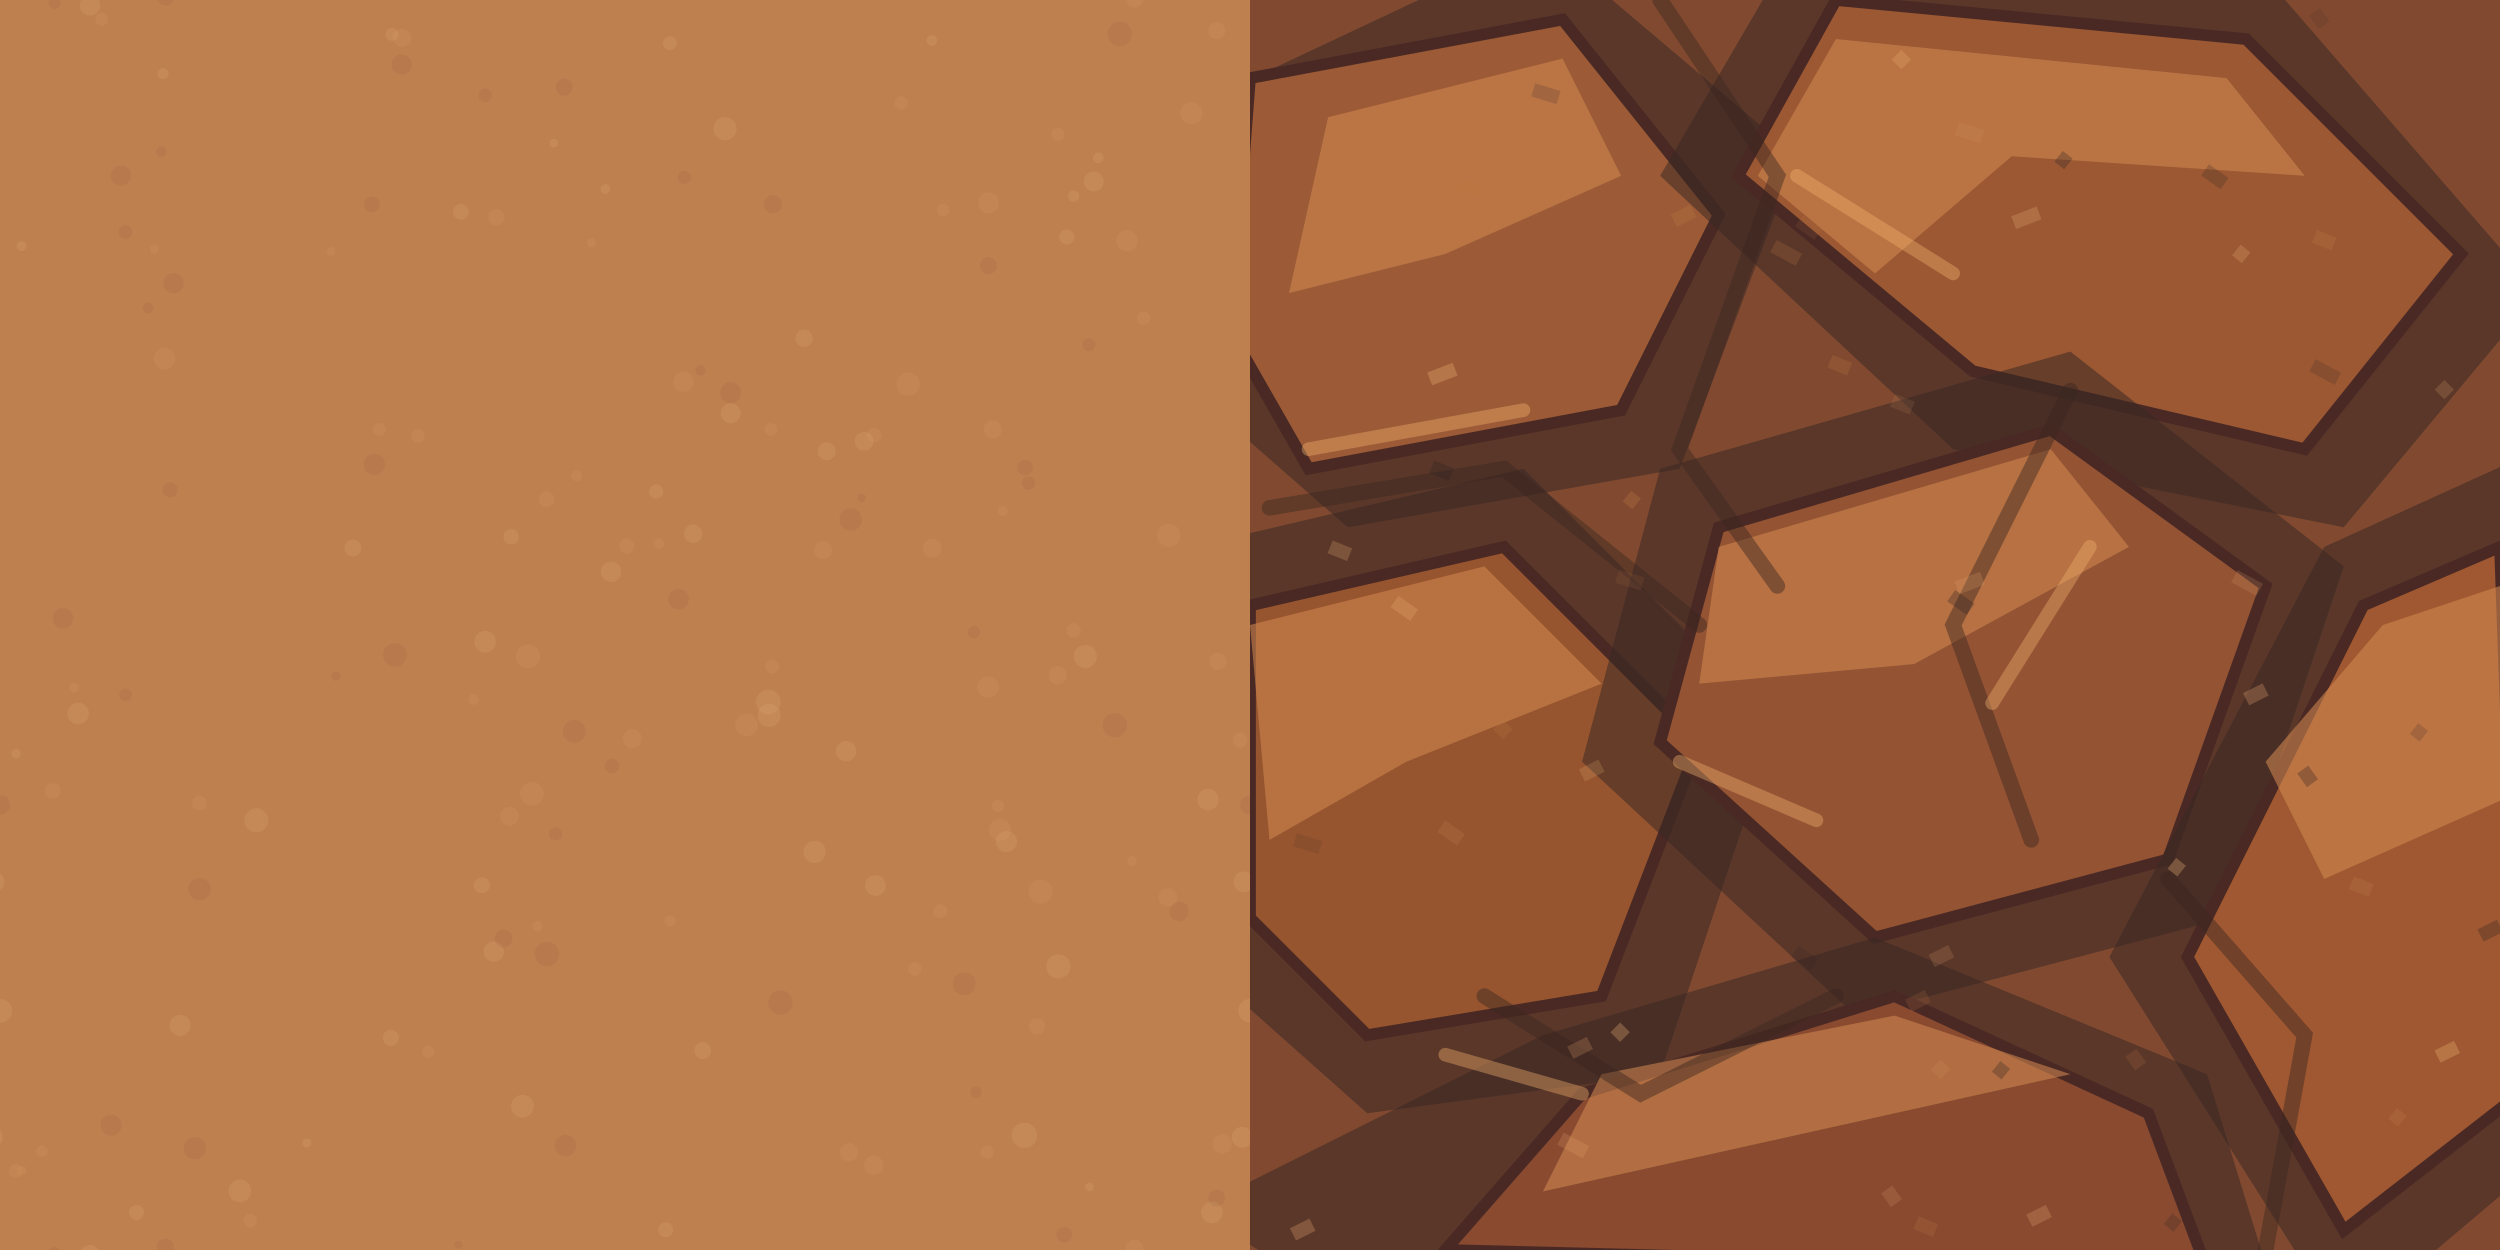
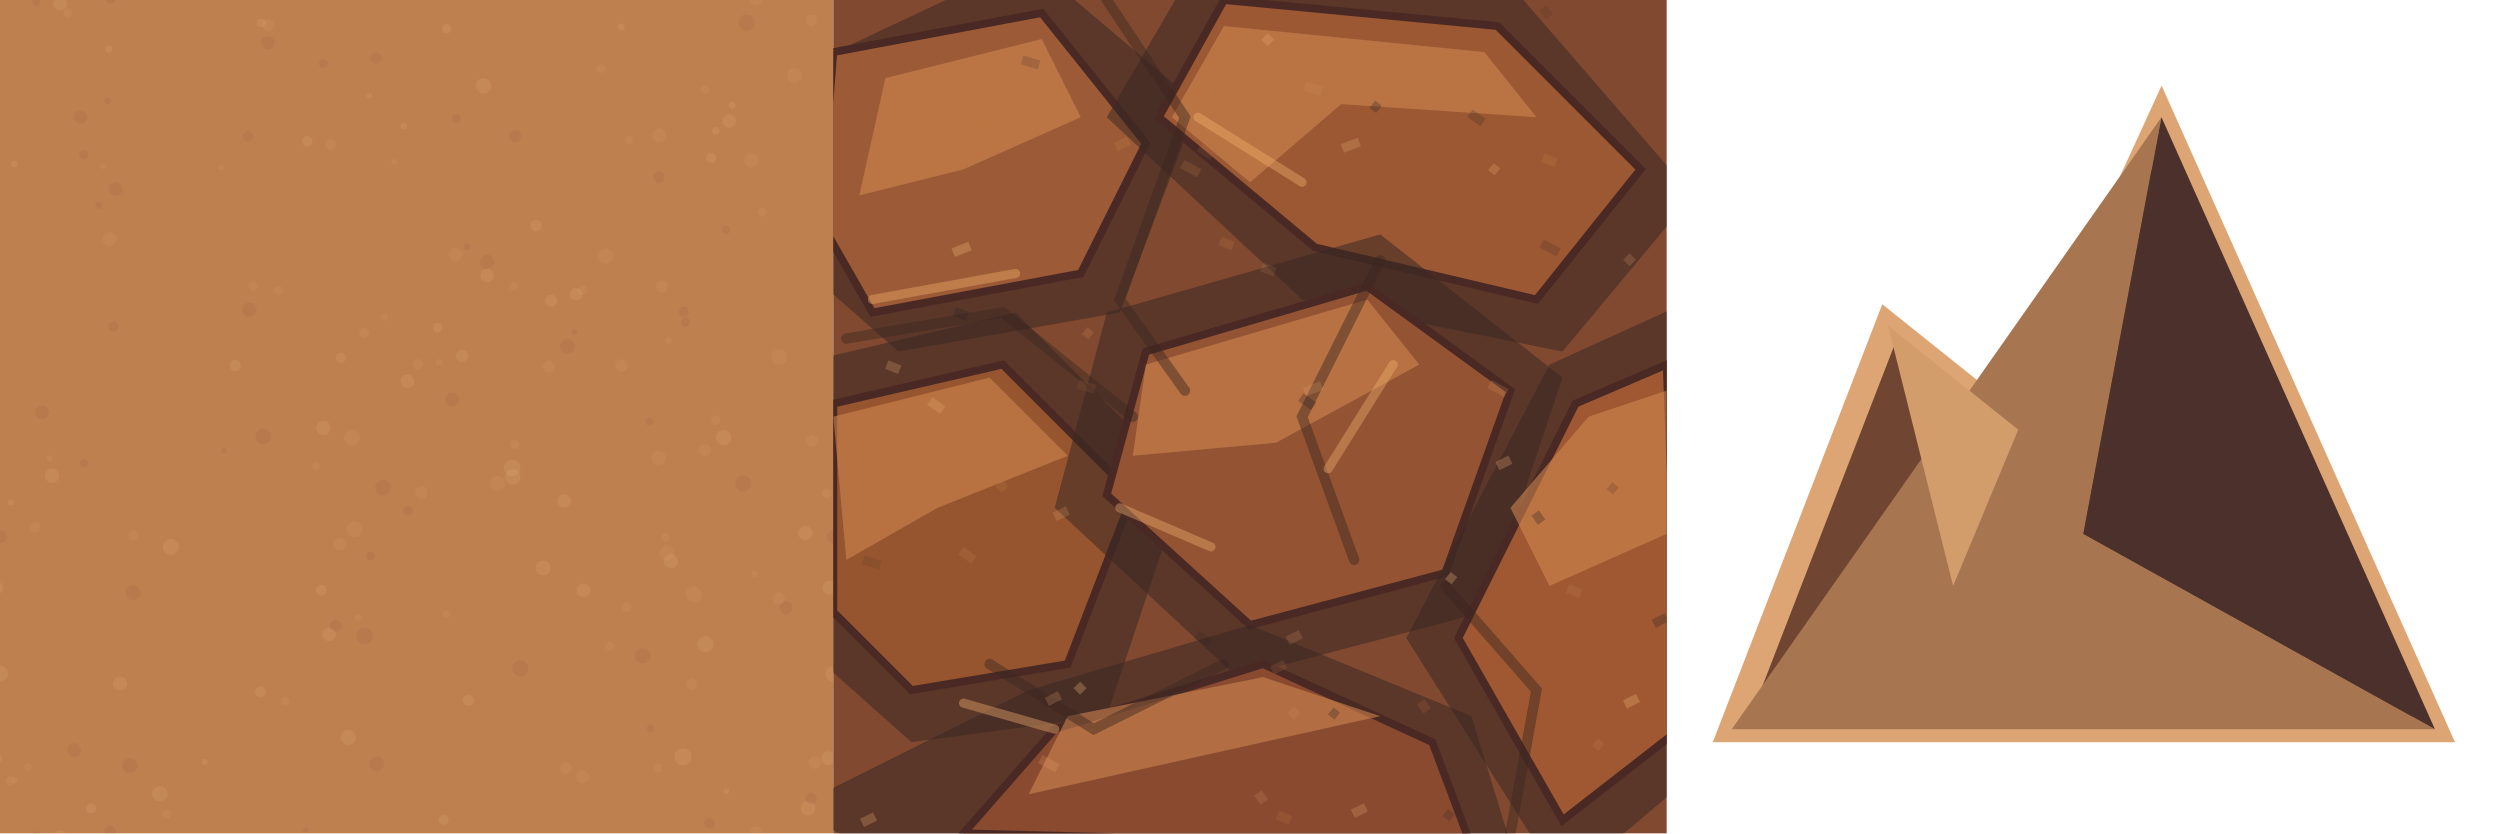
- <svg xmlns="http://www.w3.org/2000/svg" width="128" height="64" viewBox="0 0 128 64">
+ <svg xmlns="http://www.w3.org/2000/svg" width="192" height="64" viewBox="0 0 192 64">
  <defs>
    <linearGradient id="dust" x2=".25" y2="1">
      <stop stop-color="#cf9160" />
      <stop offset=".48" stop-color="#bc7a49" />
      <stop offset="1" stop-color="#ac643a" />
    </linearGradient>
    <linearGradient id="stone" x2=".15" y2="1">
      <stop stop-color="#9b5b35" />
      <stop offset=".65" stop-color="#794029" />
      <stop offset="1" stop-color="#582f26" />
    </linearGradient>
    <clipPath id="cell-clip" clipPathUnits="userSpaceOnUse">
      <rect width="64" height="64" />
    </clipPath>
  </defs>
  <g id="mars-dust" clip-path="url(#cell-clip)">
    <rect width="64" height="64" fill="#bf8050" />
    <circle cx="39.54" cy="34.13" r="0.36" fill="#d99d67" opacity=".16" />
    <circle cx="46.84" cy="49.61" r="0.35" fill="#d99d67" opacity=".16" />
    <circle cx="50.54" cy="58.99" r="0.34" fill="#d99d67" opacity=".16" />
    <circle cx="13.12" cy="42.00" r="0.61" fill="#e8b883" opacity=".16" />
    <circle cx="27.23" cy="40.65" r="0.61" fill="#d99d67" opacity=".16" />
    <circle cx="44.75" cy="22.28" r="0.38" fill="#d99d67" opacity=".16" />
    <circle cx="51.20" cy="42.48" r="0.57" fill="#d99d67" opacity=".16" />
    <circle cx="7.59" cy="15.77" r="0.28" fill="#925c39" opacity=".16" />
    <circle cx="43.47" cy="58.99" r="0.47" fill="#d99d67" opacity=".16" />
    <circle cx="16.95" cy="12.86" r="0.23" fill="#d99d67" opacity=".16" />
    <circle cx="62.05" cy="62.07" r="0.55" fill="#e8b883" opacity=".16" />
    <circle cx="26.08" cy="41.79" r="0.48" fill="#d99d67" opacity=".16" />
    <circle cx="1.10" cy="12.60" r="0.25" fill="#e8b883" opacity=".16" />
    <circle cx="28.95" cy="58.66" r="0.56" fill="#925c39" opacity=".16" />
    <circle cx="0.80" cy="59.96" r="0.35" fill="#d99d67" opacity=".16" />
    <circle cx="64.80" cy="59.96" r="0.35" fill="#d99d67" opacity=".16" />
    <circle cx="50.59" cy="35.17" r="0.55" fill="#d99d67" opacity=".16" />
    <circle cx="46.50" cy="19.67" r="0.60" fill="#d99d67" opacity=".16" />
    <circle cx="62.37" cy="33.86" r="0.44" fill="#d99d67" opacity=".16" />
    <circle cx="3.23" cy="31.66" r="0.53" fill="#925c39" opacity=".16" />
    <circle cx="62.30" cy="1.57" r="0.44" fill="#d99d67" opacity=".16" />
    <circle cx="48.14" cy="46.65" r="0.36" fill="#d99d67" opacity=".16" />
    <circle cx="51.10" cy="41.26" r="0.32" fill="#d99d67" opacity=".16" />
    <circle cx="8.35" cy="3.77" r="0.28" fill="#e8b883" opacity=".16" />
    <circle cx="12.28" cy="60.97" r="0.58" fill="#e8b883" opacity=".16" />
    <circle cx="35.49" cy="27.33" r="0.47" fill="#e8b883" opacity=".16" />
    <circle cx="27.52" cy="47.43" r="0.27" fill="#d99d67" opacity=".16" />
    <circle cx="29.52" cy="24.35" r="0.29" fill="#d99d67" opacity=".16" />
    <circle cx="43.32" cy="38.46" r="0.52" fill="#e8b883" opacity=".16" />
    <circle cx="8.71" cy="25.08" r="0.39" fill="#925c39" opacity=".16" />
    <circle cx="10.22" cy="45.53" r="0.58" fill="#925c39" opacity=".16" />
    <circle cx="39.96" cy="51.33" r="0.63" fill="#925c39" opacity=".16" />
    <circle cx="59.80" cy="45.95" r="0.48" fill="#d99d67" opacity=".16" />
    <circle cx="20.59" cy="1.94" r="0.47" fill="#d99d67" opacity=".16" />
    <circle cx="28.00" cy="48.85" r="0.63" fill="#925c39" opacity=".16" />
    <circle cx="49.97" cy="55.94" r="0.30" fill="#925c39" opacity=".16" />
    <circle cx="57.08" cy="37.13" r="0.63" fill="#925c39" opacity=".16" />
    <circle cx="9.22" cy="52.50" r="0.54" fill="#e8b883" opacity=".16" />
    <circle cx="24.67" cy="45.33" r="0.41" fill="#e8b883" opacity=".16" />
    <circle cx="21.92" cy="53.84" r="0.32" fill="#d99d67" opacity=".16" />
    <circle cx="52.45" cy="58.13" r="0.65" fill="#e8b883" opacity=".16" />
    <circle cx="54.97" cy="32.27" r="0.37" fill="#d99d67" opacity=".16" />
    <circle cx="28.44" cy="42.69" r="0.34" fill="#925c39" opacity=".16" />
    <circle cx="50.61" cy="13.60" r="0.44" fill="#925c39" opacity=".16" />
    <circle cx="37.12" cy="6.59" r="0.59" fill="#e8b883" opacity=".16" />
    <circle cx="32.37" cy="37.82" r="0.49" fill="#d99d67" opacity=".16" />
    <circle cx="35.87" cy="18.96" r="0.27" fill="#925c39" opacity=".16" />
    <circle cx="62.58" cy="58.57" r="0.49" fill="#d99d67" opacity=".16" />
    <circle cx="31.29" cy="29.28" r="0.52" fill="#e8b883" opacity=".16" />
    <circle cx="50.61" cy="10.39" r="0.54" fill="#d99d67" opacity=".16" />
    <circle cx="2.71" cy="40.49" r="0.40" fill="#d99d67" opacity=".16" />
    <circle cx="51.53" cy="43.09" r="0.54" fill="#e8b883" opacity=".16" />
    <circle cx="44.24" cy="22.60" r="0.48" fill="#e8b883" opacity=".16" />
    <circle cx="5.20" cy="0.98" r="0.33" fill="#d99d67" opacity=".16" />
    <circle cx="54.97" cy="10.04" r="0.29" fill="#e8b883" opacity=".16" />
    <circle cx="10.21" cy="41.12" r="0.38" fill="#d99d67" opacity=".16" />
    <circle cx="15.71" cy="58.52" r="0.23" fill="#e8b883" opacity=".16" />
    <circle cx="43.56" cy="26.60" r="0.58" fill="#925c39" opacity=".16" />
    <circle cx="30.28" cy="12.43" r="0.23" fill="#d99d67" opacity=".16" />
    <circle cx="42.33" cy="23.10" r="0.46" fill="#e8b883" opacity=".16" />
    <circle cx="0.01" cy="51.75" r="0.61" fill="#e8b883" opacity=".16" />
    <circle cx="64.01" cy="51.75" r="0.61" fill="#e8b883" opacity=".16" />
    <circle cx="3.79" cy="35.21" r="0.25" fill="#d99d67" opacity=".16" />
    <circle cx="62.30" cy="61.34" r="0.43" fill="#925c39" opacity=".16" />
    <circle cx="9.98" cy="58.79" r="0.58" fill="#925c39" opacity=".16" />
    <circle cx="19.16" cy="23.78" r="0.55" fill="#925c39" opacity=".16" />
    <circle cx="0.82" cy="38.58" r="0.24" fill="#e8b883" opacity=".16" />
    <circle cx="52.49" cy="23.94" r="0.40" fill="#925c39" opacity=".16" />
    <circle cx="25.42" cy="11.12" r="0.42" fill="#d99d67" opacity=".16" />
    <circle cx="54.62" cy="12.13" r="0.39" fill="#e8b883" opacity=".16" />
    <circle cx="61.85" cy="40.94" r="0.55" fill="#e8b883" opacity=".16" />
    <circle cx="26.75" cy="56.64" r="0.58" fill="#e8b883" opacity=".16" />
    <circle cx="32.09" cy="27.96" r="0.39" fill="#d99d67" opacity=".16" />
    <circle cx="34.99" cy="19.55" r="0.52" fill="#d99d67" opacity=".16" />
    <circle cx="20.57" cy="3.31" r="0.52" fill="#925c39" opacity=".16" />
    <circle cx="23.47" cy="-0.27" r="0.21" fill="#925c39" opacity=".16" />
    <circle cx="23.47" cy="63.73" r="0.21" fill="#925c39" opacity=".16" />
    <circle cx="37.41" cy="21.16" r="0.51" fill="#e8b883" opacity=".16" />
    <circle cx="57.33" cy="1.74" r="0.63" fill="#925c39" opacity=".16" />
    <circle cx="44.12" cy="25.49" r="0.22" fill="#925c39" opacity=".16" />
    <circle cx="0.01" cy="41.22" r="0.51" fill="#925c39" opacity=".16" />
    <circle cx="64.01" cy="41.22" r="0.51" fill="#925c39" opacity=".16" />
    <circle cx="46.14" cy="5.27" r="0.34" fill="#d99d67" opacity=".16" />
    <circle cx="39.34" cy="35.94" r="0.63" fill="#e8b883" opacity=".16" />
    <circle cx="29.40" cy="37.44" r="0.59" fill="#925c39" opacity=".16" />
    <circle cx="47.71" cy="2.07" r="0.27" fill="#e8b883" opacity=".16" />
    <circle cx="51.34" cy="26.16" r="0.26" fill="#d99d67" opacity=".16" />
    <circle cx="52.66" cy="24.73" r="0.35" fill="#925c39" opacity=".16" />
    <circle cx="39.57" cy="10.46" r="0.47" fill="#925c39" opacity=".16" />
    <circle cx="17.20" cy="34.62" r="0.24" fill="#925c39" opacity=".16" />
    <circle cx="31.00" cy="9.68" r="0.25" fill="#e8b883" opacity=".16" />
    <circle cx="56.00" cy="9.29" r="0.51" fill="#e8b883" opacity=".16" />
    <circle cx="2.80" cy="0.15" r="0.31" fill="#925c39" opacity=".16" />
    <circle cx="2.80" cy="64.15" r="0.31" fill="#925c39" opacity=".16" />
    <circle cx="7.91" cy="12.75" r="0.23" fill="#d99d67" opacity=".16" />
    <circle cx="27.03" cy="33.61" r="0.62" fill="#d99d67" opacity=".16" />
    <circle cx="61.00" cy="5.80" r="0.57" fill="#d99d67" opacity=".16" />
    <circle cx="53.28" cy="45.65" r="0.62" fill="#d99d67" opacity=".16" />
    <circle cx="-0.40" cy="58.23" r="0.53" fill="#e8b883" opacity=".16" />
    <circle cx="63.60" cy="58.23" r="0.53" fill="#e8b883" opacity=".16" />
    <circle cx="6.43" cy="35.58" r="0.33" fill="#925c39" opacity=".16" />
    <circle cx="58.56" cy="16.29" r="0.34" fill="#d99d67" opacity=".16" />
    <circle cx="5.69" cy="57.61" r="0.54" fill="#925c39" opacity=".16" />
    <circle cx="34.30" cy="2.21" r="0.35" fill="#e8b883" opacity=".16" />
    <circle cx="59.84" cy="27.41" r="0.60" fill="#d99d67" opacity=".16" />
    <circle cx="50.83" cy="21.99" r="0.47" fill="#d99d67" opacity=".16" />
    <circle cx="42.15" cy="28.16" r="0.46" fill="#d99d67" opacity=".16" />
    <circle cx="34.30" cy="47.16" r="0.29" fill="#d99d67" opacity=".16" />
    <circle cx="31.33" cy="39.23" r="0.38" fill="#925c39" opacity=".16" />
    <circle cx="-0.51" cy="37.89" r="0.38" fill="#d99d67" opacity=".16" />
    <circle cx="63.49" cy="37.89" r="0.38" fill="#d99d67" opacity=".16" />
    <circle cx="24.84" cy="4.88" r="0.35" fill="#925c39" opacity=".16" />
    <circle cx="41.17" cy="17.32" r="0.44" fill="#e8b883" opacity=".16" />
    <circle cx="6.43" cy="11.88" r="0.36" fill="#925c39" opacity=".16" />
    <circle cx="8.26" cy="7.77" r="0.27" fill="#925c39" opacity=".16" />
    <circle cx="44.73" cy="59.66" r="0.50" fill="#d99d67" opacity=".16" />
    <circle cx="1.12" cy="59.93" r="0.24" fill="#d99d67" opacity=".16" />
    <circle cx="24.84" cy="32.86" r="0.55" fill="#e8b883" opacity=".16" />
    <circle cx="4.00" cy="36.53" r="0.55" fill="#e8b883" opacity=".16" />
    <circle cx="44.82" cy="45.34" r="0.53" fill="#e8b883" opacity=".16" />
    <circle cx="58.08" cy="-0.07" r="0.46" fill="#d99d67" opacity=".16" />
    <circle cx="58.08" cy="63.93" r="0.46" fill="#d99d67" opacity=".16" />
    <circle cx="39.38" cy="36.63" r="0.59" fill="#e8b883" opacity=".16" />
    <circle cx="39.47" cy="21.98" r="0.33" fill="#d99d67" opacity=".16" />
    <circle cx="19.42" cy="21.98" r="0.34" fill="#d99d67" opacity=".16" />
    <circle cx="25.28" cy="48.72" r="0.52" fill="#e8b883" opacity=".16" />
    <circle cx="34.08" cy="62.96" r="0.38" fill="#e8b883" opacity=".16" />
    <circle cx="27.98" cy="25.56" r="0.40" fill="#d99d67" opacity=".16" />
    <circle cx="4.61" cy="0.27" r="0.52" fill="#e8b883" opacity=".16" />
    <circle cx="4.61" cy="64.27" r="0.52" fill="#e8b883" opacity=".16" />
    <circle cx="25.78" cy="48.05" r="0.46" fill="#925c39" opacity=".16" />
    <circle cx="28.88" cy="4.46" r="0.44" fill="#925c39" opacity=".16" />
    <circle cx="20.07" cy="1.76" r="0.33" fill="#e8b883" opacity=".16" />
    <circle cx="33.60" cy="25.17" r="0.36" fill="#e8b883" opacity=".16" />
    <circle cx="49.87" cy="32.36" r="0.32" fill="#925c39" opacity=".16" />
    <circle cx="18.07" cy="28.06" r="0.43" fill="#e8b883" opacity=".16" />
    <circle cx="60.37" cy="46.67" r="0.50" fill="#925c39" opacity=".16" />
    <circle cx="38.22" cy="37.12" r="0.58" fill="#d99d67" opacity=".16" />
    <circle cx="53.10" cy="52.54" r="0.42" fill="#d99d67" opacity=".16" />
    <circle cx="34.74" cy="30.68" r="0.53" fill="#925c39" opacity=".16" />
    <circle cx="19.04" cy="10.47" r="0.41" fill="#925c39" opacity=".16" />
    <circle cx="54.15" cy="34.57" r="0.47" fill="#d99d67" opacity=".16" />
    <circle cx="33.74" cy="27.83" r="0.27" fill="#d99d67" opacity=".16" />
    <circle cx="6.99" cy="62.08" r="0.38" fill="#e8b883" opacity=".16" />
    <circle cx="54.19" cy="49.48" r="0.62" fill="#e8b883" opacity=".16" />
    <circle cx="23.60" cy="10.85" r="0.40" fill="#e8b883" opacity=".16" />
    <circle cx="54.16" cy="6.88" r="0.34" fill="#d99d67" opacity=".16" />
    <circle cx="2.15" cy="58.94" r="0.30" fill="#d99d67" opacity=".16" />
    <circle cx="57.70" cy="12.32" r="0.55" fill="#d99d67" opacity=".16" />
    <circle cx="41.71" cy="43.62" r="0.57" fill="#e8b883" opacity=".16" />
    <circle cx="55.78" cy="60.77" r="0.22" fill="#e8b883" opacity=".16" />
    <circle cx="8.88" cy="14.50" r="0.53" fill="#925c39" opacity=".16" />
    <circle cx="35.98" cy="53.79" r="0.43" fill="#e8b883" opacity=".16" />
    <circle cx="12.81" cy="62.50" r="0.35" fill="#d99d67" opacity=".16" />
    <circle cx="8.47" cy="-0.15" r="0.44" fill="#925c39" opacity=".16" />
    <circle cx="8.47" cy="63.85" r="0.44" fill="#925c39" opacity=".16" />
    <circle cx="20.01" cy="53.14" r="0.41" fill="#e8b883" opacity=".16" />
    <circle cx="28.36" cy="7.33" r="0.22" fill="#e8b883" opacity=".16" />
    <circle cx="-0.31" cy="45.15" r="0.53" fill="#e8b883" opacity=".16" />
    <circle cx="63.69" cy="45.15" r="0.53" fill="#e8b883" opacity=".16" />
    <circle cx="56.23" cy="8.08" r="0.27" fill="#e8b883" opacity=".16" />
    <circle cx="6.19" cy="8.99" r="0.52" fill="#925c39" opacity=".16" />
    <circle cx="48.29" cy="10.75" r="0.32" fill="#d99d67" opacity=".16" />
    <circle cx="26.17" cy="27.48" r="0.39" fill="#e8b883" opacity=".16" />
    <circle cx="55.75" cy="17.65" r="0.34" fill="#925c39" opacity=".16" />
    <circle cx="57.96" cy="44.08" r="0.25" fill="#d99d67" opacity=".16" />
    <circle cx="55.57" cy="33.61" r="0.59" fill="#e8b883" opacity=".16" />
    <circle cx="20.22" cy="33.53" r="0.61" fill="#925c39" opacity=".16" />
    <circle cx="54.49" cy="-0.78" r="0.41" fill="#925c39" opacity=".16" />
    <circle cx="54.49" cy="63.22" r="0.41" fill="#925c39" opacity=".16" />
    <circle cx="47.74" cy="28.08" r="0.49" fill="#d99d67" opacity=".16" />
    <circle cx="8.42" cy="18.36" r="0.55" fill="#d99d67" opacity=".16" />
    <circle cx="37.41" cy="20.10" r="0.54" fill="#925c39" opacity=".16" />
    <circle cx="35.04" cy="9.08" r="0.34" fill="#925c39" opacity=".16" />
    <circle cx="49.37" cy="50.37" r="0.59" fill="#925c39" opacity=".16" />
    <circle cx="24.25" cy="35.81" r="0.28" fill="#d99d67" opacity=".16" />
    <circle cx="21.39" cy="22.32" r="0.35" fill="#d99d67" opacity=".16" />
  </g>
  <g id="mars-rock" transform="translate(64 0)" clip-path="url(#cell-clip)">
    <rect width="64" height="64" fill="#814a30" />
    <path d="M-2 5L15-3 28 8 22 24 5 27-3 20Z" fill="#372623" opacity=".52" />
    <path d="M0 4L16 1 24 11 19 21 3 24-1 17Z" fill="#9c5b36" stroke="#4a2924" stroke-width=".6" />
    <path d="M4 6L16 3 19 9 10 13 2 15Z" fill="#d28a50" opacity=".56" />
    <path d="M28-3L53 0 66 15 56 27 36 23 21 9Z" fill="#372623" opacity=".52" />
    <path d="M30 0L51 2 62 13 54 23 37 19 25 9Z" fill="#9b5833" stroke="#4a2924" stroke-width=".6" />
    <path d="M30 2L50 4 54 9 39 8 32 14 26 9Z" fill="#d28a50" opacity=".56" />
    <path d="M-3 28L14 24 27 37 21 55 6 57-3 49Z" fill="#372623" opacity=".52" />
    <path d="M0 31L13 28 23 38 18 51 6 53 0 47Z" fill="#97552f" stroke="#4a2924" stroke-width=".6" />
    <path d="M0 32L12 29 18 35 8 39 1 43Z" fill="#d28a50" opacity=".56" />
    <path d="M21 24L42 18 56 29 50 47 31 52 17 39Z" fill="#372623" opacity=".52" />
    <path d="M24 27L41 22 52 30 47 44 32 48 21 38Z" fill="#945333" stroke="#4a2924" stroke-width=".6" />
    <path d="M24 28L41 23 45 28 34 34 23 35Z" fill="#d28a50" opacity=".56" />
    <path d="M55 28L66 23 69 57 56 68 44 49Z" fill="#372623" opacity=".52" />
    <path d="M57 31L64 28 65 56 56 63 48 49Z" fill="#9f5831" stroke="#4a2924" stroke-width=".6" />
    <path d="M58 32L64 30 64 41 55 45 52 39Z" fill="#d28a50" opacity=".56" />
    <path d="M15 53L32 48 49 55 53 68 9 69-3 62Z" fill="#372623" opacity=".52" />
    <path d="M17 56L33 51 46 57 49 65 10 64Z" fill="#894a30" stroke="#4a2924" stroke-width=".6" />
    <path d="M18 55L33 52 42 55 33 57 15 61Z" fill="#d28a50" opacity=".56" />
    <path d="M21 0l6 9-5 14 5 7M1 26l12-2 10 8M42 20l-6 12 4 11M12 51l8 5 10-5M47 45l7 8-2 11" fill="none" stroke="#392620" stroke-width=".8" stroke-linecap="round" opacity=".45" />
    <path d="M3 23l11-2M28 9l8 5M22 39l7 3M43 28l-5 8M10 54l7 2" fill="none" stroke="#f0ae6b" stroke-width=".7" opacity=".4" stroke-linecap="round" />
    <path d="M17.0 39.7l1 -0.5" stroke="#eeb677" stroke-width=".7" opacity="0.18" />
    <path d="M16.4 53.9l1 -0.5" stroke="#e0a06b" stroke-width=".7" opacity="0.23" />
    <path d="M47.0 62.4l0.5 0.4" stroke="#2c2321" stroke-width=".7" opacity="0.23" />
    <path d="M36.2 30.1l1.3 -0.5" stroke="#e0a06b" stroke-width=".7" opacity="0.23" />
    <path d="M33.1 3.3l0.5 -0.5" stroke="#eeb677" stroke-width=".7" opacity="0.23" />
    <path d="M59.6 37.3l0.5 0.4" stroke="#2c2321" stroke-width=".7" opacity="0.18" />
    <path d="M63.0 47.9l1 -0.5" stroke="#2c2321" stroke-width=".7" opacity="0.3" />
    <path d="M58.5 57.0l0.5 0.4" stroke="#e0a06b" stroke-width=".7" opacity="0.12" />
    <path d="M26.8 12.6l1.3 0.7" stroke="#b77641" stroke-width=".7" opacity="0.23" />
    <path d="M15.9 58.3l1.3 0.7" stroke="#e0a06b" stroke-width=".7" opacity="0.23" />
    <path d="M36.2 6.6l1.3 0.4" stroke="#e0a06b" stroke-width=".7" opacity="0.12" />
    <path d="M9.3 23.9l1 0.4" stroke="#2c2321" stroke-width=".7" opacity="0.3" />
    <path d="M54.5 12.1l1 0.4" stroke="#b77641" stroke-width=".7" opacity="0.3" />
    <path d="M34.1 62.6l1 0.4" stroke="#b77641" stroke-width=".7" opacity="0.23" />
    <path d="M38.2 54.6l0.5 0.4" stroke="#2c2321" stroke-width=".7" opacity="0.3" />
    <path d="M50.4 29.5l1.3 0.7" stroke="#e0a06b" stroke-width=".7" opacity="0.18" />
    <path d="M2.3 43.0l1.3 0.4" stroke="#2c2321" stroke-width=".7" opacity="0.12" />
    <path d="M54.5 0.6l0.5 0.7" stroke="#2c2321" stroke-width=".7" opacity="0.12" />
    <path d="M7.4 30.8l1 0.7" stroke="#eeb677" stroke-width=".7" opacity="0.23" />
    <path d="M53.9 39.4l0.5 0.7" stroke="#2c2321" stroke-width=".7" opacity="0.3" />
    <path d="M21.7 11.3l1 -0.5" stroke="#b77641" stroke-width=".7" opacity="0.3" />
    <path d="M32.6 60.9l0.5 0.7" stroke="#e0a06b" stroke-width=".7" opacity="0.18" />
    <path d="M4.1 28.0l1 0.4" stroke="#eeb677" stroke-width=".7" opacity="0.23" />
    <path d="M9.8 42.3l1 0.7" stroke="#e0a06b" stroke-width=".7" opacity="0.12" />
    <path d="M2.2 63.2l1 -0.5" stroke="#e0a06b" stroke-width=".7" opacity="0.3" />
    <path d="M54.4 18.7l1.3 0.7" stroke="#2c2321" stroke-width=".7" opacity="0.18" />
    <path d="M10.6 9.4l1.3 0.4" stroke="#b77641" stroke-width=".7" opacity="0.3" />
    <path d="M9.2 19.4l1.3 -0.5" stroke="#eeb677" stroke-width=".7" opacity="0.3" />
    <path d="M47.2 44.2l0.5 0.4" stroke="#eeb677" stroke-width=".7" opacity="0.3" />
    <path d="M27.9 48.7l1 0.7" stroke="#2c2321" stroke-width=".7" opacity="0.18" />
    <path d="M35.9 30.5l1 0.7" stroke="#2c2321" stroke-width=".7" opacity="0.3" />
    <path d="M56.4 45.2l1 0.4" stroke="#e0a06b" stroke-width=".7" opacity="0.12" />
    <path d="M48.9 8.7l1 0.7" stroke="#2c2321" stroke-width=".7" opacity="0.23" />
    <path d="M29.7 18.5l1 0.4" stroke="#b77641" stroke-width=".7" opacity="0.23" />
    <path d="M18.7 53.1l0.5 -0.5" stroke="#eeb677" stroke-width=".7" opacity="0.3" />
    <path d="M28.1 11.3l1 0.7" stroke="#b77641" stroke-width=".7" opacity="0.12" />
    <path d="M14.5 4.6l1.3 0.4" stroke="#2c2321" stroke-width=".7" opacity="0.18" />
    <path d="M35.1 55.0l0.5 -0.5" stroke="#e0a06b" stroke-width=".7" opacity="0.12" />
    <path d="M34.9 49.2l1 -0.5" stroke="#e0a06b" stroke-width=".7" opacity="0.18" />
    <path d="M33.7 51.5l1 -0.5" stroke="#b77641" stroke-width=".7" opacity="0.18" />
    <path d="M60.9 20.2l0.5 -0.5" stroke="#eeb677" stroke-width=".7" opacity="0.18" />
    <path d="M51.0 35.8l1 -0.5" stroke="#e0a06b" stroke-width=".7" opacity="0.3" />
    <path d="M50.5 12.8l0.5 0.4" stroke="#eeb677" stroke-width=".7" opacity="0.23" />
    <path d="M32.9 20.5l1 0.4" stroke="#e0a06b" stroke-width=".7" opacity="0.12" />
    <path d="M18.8 29.5l1.3 0.4" stroke="#b77641" stroke-width=".7" opacity="0.12" />
    <path d="M12.7 37.6l0.5 -0.5" stroke="#b77641" stroke-width=".7" opacity="0.23" />
    <path d="M41.4 8.0l0.5 0.4" stroke="#2c2321" stroke-width=".7" opacity="0.3" />
    <path d="M45.1 53.9l0.5 0.7" stroke="#b77641" stroke-width=".7" opacity="0.18" />
    <path d="M39.1 11.4l1.3 -0.5" stroke="#e0a06b" stroke-width=".7" opacity="0.3" />
    <path d="M19.3 25.4l0.5 0.4" stroke="#b77641" stroke-width=".7" opacity="0.3" />
    <path d="M39.9 62.5l1 -0.5" stroke="#eeb677" stroke-width=".7" opacity="0.23" />
    <path d="M60.8 54.1l1 -0.5" stroke="#eeb677" stroke-width=".7" opacity="0.3" />
  </g>
+   <g id="mars-mountain-marker" transform="translate(128 0)" clip-path="url(#cell-clip)">
+     <path d="M5 56L17 25 27 33 38 9 59 56Z" fill="#704632" stroke="#dda574" stroke-width="2" />
+     <path d="M5 56L38 9 32 41 59 56Z" fill="#a87551" />
+     <path d="M38 9L32 41 59 56Z" fill="#4b302b" />
+     <path d="M17 25L27 33 22 45Z" fill="#d39c6b" />
+   </g>
</svg>
